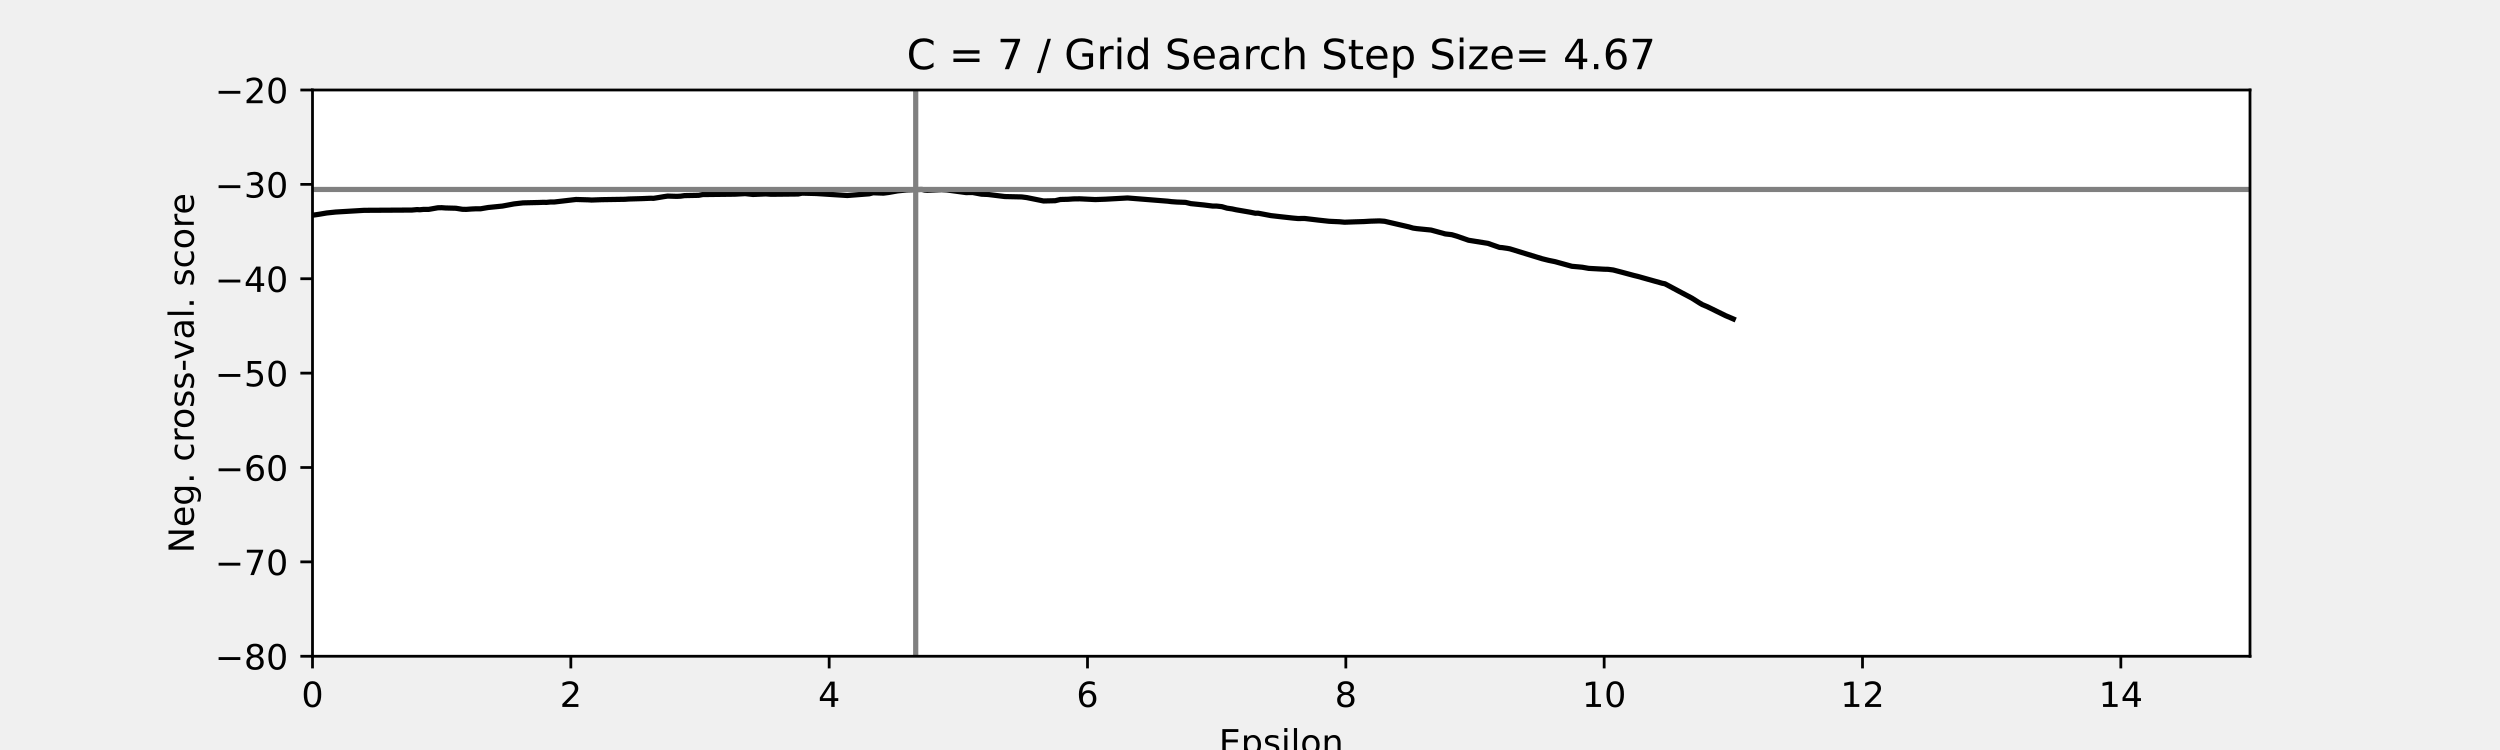
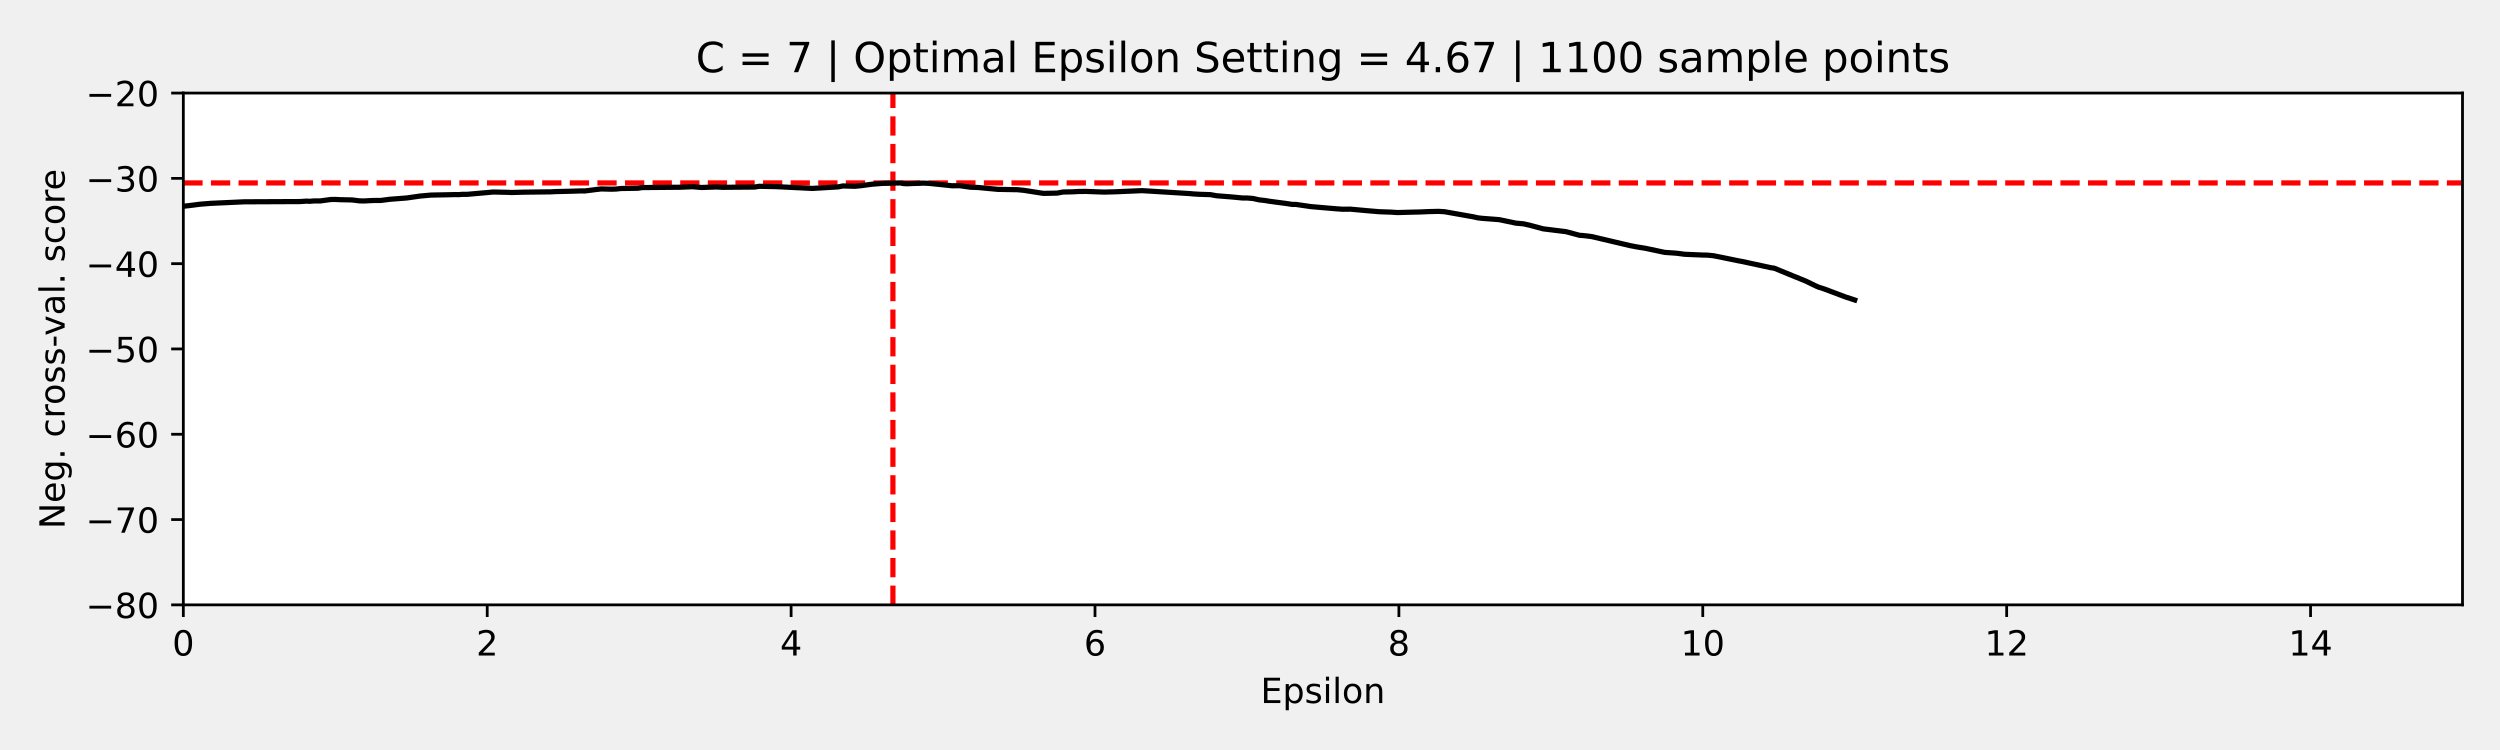
<svg xmlns="http://www.w3.org/2000/svg" xmlns:xlink="http://www.w3.org/1999/xlink" height="216pt" version="1.1" viewBox="0 0 720 216" width="720pt">
  <defs>
    <style type="text/css">*{stroke-linecap:butt;stroke-linejoin:round;}</style>
  </defs>
  <g id="figure_1">
    <g id="patch_1">
      <path d="M 0 216  L 720 216  L 720 0  L 0 0  z " style="fill:none;" />
    </g>
    <g id="axes_1">
      <g id="patch_2">
-         <path d="M 90 189  L 648 189  L 648 25.92  L 90 25.92  z " style="fill:#ffffff;" />
+         <path d="M 52.8 174.2  L 709.2 174.2  L 709.2 26.8  L 52.8 26.8  z " style="fill:#ffffff;" />
      </g>
      <g id="matplotlib.axis_1">
        <g id="xtick_1">
          <g id="line2d_1">
            <defs>
-               <path d="M 0 0  L 0 3.5  " id="m0b14fc444b" style="stroke:#000000;stroke-width:0.8;" />
+               <path d="M 0 0  L 0 3.5  " id="md91fb04def" style="stroke:#000000;stroke-width:0.8;" />
            </defs>
            <g>
-               <use style="stroke:#000000;stroke-width:0.8;" x="90" xlink:href="#m0b14fc444b" y="189" />
+               <use style="stroke:#000000;stroke-width:0.8;" x="52.8" xlink:href="#md91fb04def" y="174.2" />
            </g>
          </g>
          <g id="text_1">
-             <g transform="translate(86.81875 203.5984)scale(0.1 -0.1)">
+             <g transform="translate(49.61875 188.7984)scale(0.1 -0.1)">
              <defs>
                <path d="M 2034 4250  Q 1547 4250 1301 3770  Q 1056 3291 1056 2328  Q 1056 1369 1301 889  Q 1547 409 2034 409  Q 2525 409 2770 889  Q 3016 1369 3016 2328  Q 3016 3291 2770 3770  Q 2525 4250 2034 4250  z M 2034 4750  Q 2819 4750 3233 4129  Q 3647 3509 3647 2328  Q 3647 1150 3233 529  Q 2819 -91 2034 -91  Q 1250 -91 836 529  Q 422 1150 422 2328  Q 422 3509 836 4129  Q 1250 4750 2034 4750  z " id="DejaVuSans-30" transform="scale(0.015625)" />
              </defs>
              <use xlink:href="#DejaVuSans-30" />
            </g>
          </g>
        </g>
        <g id="xtick_2">
          <g id="line2d_2">
            <g>
-               <use style="stroke:#000000;stroke-width:0.8;" x="164.4" xlink:href="#m0b14fc444b" y="189" />
+               <use style="stroke:#000000;stroke-width:0.8;" x="140.32" xlink:href="#md91fb04def" y="174.2" />
            </g>
          </g>
          <g id="text_2">
-             <g transform="translate(161.2188 203.5984)scale(0.1 -0.1)">
+             <g transform="translate(137.1387 188.7984)scale(0.1 -0.1)">
              <defs>
                <path d="M 1228 531  L 3431 531  L 3431 0  L 469 0  L 469 531  Q 828 903 1448 1529  Q 2069 2156 2228 2338  Q 2531 2678 2651 2914  Q 2772 3150 2772 3378  Q 2772 3750 2511 3984  Q 2250 4219 1831 4219  Q 1534 4219 1204 4116  Q 875 4013 500 3803  L 500 4441  Q 881 4594 1212 4672  Q 1544 4750 1819 4750  Q 2544 4750 2975 4387  Q 3406 4025 3406 3419  Q 3406 3131 3298 2873  Q 3191 2616 2906 2266  Q 2828 2175 2409 1742  Q 1991 1309 1228 531  z " id="DejaVuSans-32" transform="scale(0.015625)" />
              </defs>
              <use xlink:href="#DejaVuSans-32" />
            </g>
          </g>
        </g>
        <g id="xtick_3">
          <g id="line2d_3">
            <g>
-               <use style="stroke:#000000;stroke-width:0.8;" x="238.8" xlink:href="#m0b14fc444b" y="189" />
+               <use style="stroke:#000000;stroke-width:0.8;" x="227.84" xlink:href="#md91fb04def" y="174.2" />
            </g>
          </g>
          <g id="text_3">
-             <g transform="translate(235.6188 203.5984)scale(0.1 -0.1)">
+             <g transform="translate(224.6587 188.7984)scale(0.1 -0.1)">
              <defs>
                <path d="M 2419 4116  L 825 1625  L 2419 1625  L 2419 4116  z M 2253 4666  L 3047 4666  L 3047 1625  L 3713 1625  L 3713 1100  L 3047 1100  L 3047 0  L 2419 0  L 2419 1100  L 313 1100  L 313 1709  L 2253 4666  z " id="DejaVuSans-34" transform="scale(0.015625)" />
              </defs>
              <use xlink:href="#DejaVuSans-34" />
            </g>
          </g>
        </g>
        <g id="xtick_4">
          <g id="line2d_4">
            <g>
-               <use style="stroke:#000000;stroke-width:0.8;" x="313.2" xlink:href="#m0b14fc444b" y="189" />
+               <use style="stroke:#000000;stroke-width:0.8;" x="315.36" xlink:href="#md91fb04def" y="174.2" />
            </g>
          </g>
          <g id="text_4">
-             <g transform="translate(310.0188 203.5984)scale(0.1 -0.1)">
+             <g transform="translate(312.1787 188.7984)scale(0.1 -0.1)">
              <defs>
                <path d="M 2113 2584  Q 1688 2584 1439 2293  Q 1191 2003 1191 1497  Q 1191 994 1439 701  Q 1688 409 2113 409  Q 2538 409 2786 701  Q 3034 994 3034 1497  Q 3034 2003 2786 2293  Q 2538 2584 2113 2584  z M 3366 4563  L 3366 3988  Q 3128 4100 2886 4159  Q 2644 4219 2406 4219  Q 1781 4219 1451 3797  Q 1122 3375 1075 2522  Q 1259 2794 1537 2939  Q 1816 3084 2150 3084  Q 2853 3084 3261 2657  Q 3669 2231 3669 1497  Q 3669 778 3244 343  Q 2819 -91 2113 -91  Q 1303 -91 875 529  Q 447 1150 447 2328  Q 447 3434 972 4092  Q 1497 4750 2381 4750  Q 2619 4750 2861 4703  Q 3103 4656 3366 4563  z " id="DejaVuSans-36" transform="scale(0.015625)" />
              </defs>
              <use xlink:href="#DejaVuSans-36" />
            </g>
          </g>
        </g>
        <g id="xtick_5">
          <g id="line2d_5">
            <g>
-               <use style="stroke:#000000;stroke-width:0.8;" x="387.6" xlink:href="#m0b14fc444b" y="189" />
+               <use style="stroke:#000000;stroke-width:0.8;" x="402.88" xlink:href="#md91fb04def" y="174.2" />
            </g>
          </g>
          <g id="text_5">
-             <g transform="translate(384.4187 203.5984)scale(0.1 -0.1)">
+             <g transform="translate(399.6988 188.7984)scale(0.1 -0.1)">
              <defs>
                <path d="M 2034 2216  Q 1584 2216 1326 1975  Q 1069 1734 1069 1313  Q 1069 891 1326 650  Q 1584 409 2034 409  Q 2484 409 2743 651  Q 3003 894 3003 1313  Q 3003 1734 2745 1975  Q 2488 2216 2034 2216  z M 1403 2484  Q 997 2584 770 2862  Q 544 3141 544 3541  Q 544 4100 942 4425  Q 1341 4750 2034 4750  Q 2731 4750 3128 4425  Q 3525 4100 3525 3541  Q 3525 3141 3298 2862  Q 3072 2584 2669 2484  Q 3125 2378 3379 2068  Q 3634 1759 3634 1313  Q 3634 634 3220 271  Q 2806 -91 2034 -91  Q 1263 -91 848 271  Q 434 634 434 1313  Q 434 1759 690 2068  Q 947 2378 1403 2484  z M 1172 3481  Q 1172 3119 1398 2916  Q 1625 2713 2034 2713  Q 2441 2713 2670 2916  Q 2900 3119 2900 3481  Q 2900 3844 2670 4047  Q 2441 4250 2034 4250  Q 1625 4250 1398 4047  Q 1172 3844 1172 3481  z " id="DejaVuSans-38" transform="scale(0.015625)" />
              </defs>
              <use xlink:href="#DejaVuSans-38" />
            </g>
          </g>
        </g>
        <g id="xtick_6">
          <g id="line2d_6">
            <g>
-               <use style="stroke:#000000;stroke-width:0.8;" x="462" xlink:href="#m0b14fc444b" y="189" />
+               <use style="stroke:#000000;stroke-width:0.8;" x="490.4" xlink:href="#md91fb04def" y="174.2" />
            </g>
          </g>
          <g id="text_6">
-             <g transform="translate(455.6375 203.5984)scale(0.1 -0.1)">
+             <g transform="translate(484.0375 188.7984)scale(0.1 -0.1)">
              <defs>
                <path d="M 794 531  L 1825 531  L 1825 4091  L 703 3866  L 703 4441  L 1819 4666  L 2450 4666  L 2450 531  L 3481 531  L 3481 0  L 794 0  L 794 531  z " id="DejaVuSans-31" transform="scale(0.015625)" />
              </defs>
              <use xlink:href="#DejaVuSans-31" />
              <use x="63.623" xlink:href="#DejaVuSans-30" />
            </g>
          </g>
        </g>
        <g id="xtick_7">
          <g id="line2d_7">
            <g>
-               <use style="stroke:#000000;stroke-width:0.8;" x="536.4" xlink:href="#m0b14fc444b" y="189" />
+               <use style="stroke:#000000;stroke-width:0.8;" x="577.92" xlink:href="#md91fb04def" y="174.2" />
            </g>
          </g>
          <g id="text_7">
-             <g transform="translate(530.0375 203.5984)scale(0.1 -0.1)">
+             <g transform="translate(571.5575 188.7984)scale(0.1 -0.1)">
              <use xlink:href="#DejaVuSans-31" />
              <use x="63.623" xlink:href="#DejaVuSans-32" />
            </g>
          </g>
        </g>
        <g id="xtick_8">
          <g id="line2d_8">
            <g>
-               <use style="stroke:#000000;stroke-width:0.8;" x="610.8" xlink:href="#m0b14fc444b" y="189" />
+               <use style="stroke:#000000;stroke-width:0.8;" x="665.44" xlink:href="#md91fb04def" y="174.2" />
            </g>
          </g>
          <g id="text_8">
-             <g transform="translate(604.4375 203.5984)scale(0.1 -0.1)">
+             <g transform="translate(659.0775 188.7984)scale(0.1 -0.1)">
              <use xlink:href="#DejaVuSans-31" />
              <use x="63.623" xlink:href="#DejaVuSans-34" />
            </g>
          </g>
        </g>
        <g id="text_9">
-           <g transform="translate(351.0555 217.2766)scale(0.1 -0.1)">
+           <g transform="translate(363.0555 202.4766)scale(0.1 -0.1)">
            <defs>
              <path d="M 628 4666  L 3578 4666  L 3578 4134  L 1259 4134  L 1259 2753  L 3481 2753  L 3481 2222  L 1259 2222  L 1259 531  L 3634 531  L 3634 0  L 628 0  L 628 4666  z " id="DejaVuSans-45" transform="scale(0.015625)" />
              <path d="M 1159 525  L 1159 -1331  L 581 -1331  L 581 3500  L 1159 3500  L 1159 2969  Q 1341 3281 1617 3432  Q 1894 3584 2278 3584  Q 2916 3584 3314 3078  Q 3713 2572 3713 1747  Q 3713 922 3314 415  Q 2916 -91 2278 -91  Q 1894 -91 1617 61  Q 1341 213 1159 525  z M 3116 1747  Q 3116 2381 2855 2742  Q 2594 3103 2138 3103  Q 1681 3103 1420 2742  Q 1159 2381 1159 1747  Q 1159 1113 1420 752  Q 1681 391 2138 391  Q 2594 391 2855 752  Q 3116 1113 3116 1747  z " id="DejaVuSans-70" transform="scale(0.015625)" />
              <path d="M 2834 3397  L 2834 2853  Q 2591 2978 2328 3040  Q 2066 3103 1784 3103  Q 1356 3103 1142 2972  Q 928 2841 928 2578  Q 928 2378 1081 2264  Q 1234 2150 1697 2047  L 1894 2003  Q 2506 1872 2764 1633  Q 3022 1394 3022 966  Q 3022 478 2636 193  Q 2250 -91 1575 -91  Q 1294 -91 989 -36  Q 684 19 347 128  L 347 722  Q 666 556 975 473  Q 1284 391 1588 391  Q 1994 391 2212 530  Q 2431 669 2431 922  Q 2431 1156 2273 1281  Q 2116 1406 1581 1522  L 1381 1569  Q 847 1681 609 1914  Q 372 2147 372 2553  Q 372 3047 722 3315  Q 1072 3584 1716 3584  Q 2034 3584 2315 3537  Q 2597 3491 2834 3397  z " id="DejaVuSans-73" transform="scale(0.015625)" />
              <path d="M 603 3500  L 1178 3500  L 1178 0  L 603 0  L 603 3500  z M 603 4863  L 1178 4863  L 1178 4134  L 603 4134  L 603 4863  z " id="DejaVuSans-69" transform="scale(0.015625)" />
              <path d="M 603 4863  L 1178 4863  L 1178 0  L 603 0  L 603 4863  z " id="DejaVuSans-6c" transform="scale(0.015625)" />
              <path d="M 1959 3097  Q 1497 3097 1228 2736  Q 959 2375 959 1747  Q 959 1119 1226 758  Q 1494 397 1959 397  Q 2419 397 2687 759  Q 2956 1122 2956 1747  Q 2956 2369 2687 2733  Q 2419 3097 1959 3097  z M 1959 3584  Q 2709 3584 3137 3096  Q 3566 2609 3566 1747  Q 3566 888 3137 398  Q 2709 -91 1959 -91  Q 1206 -91 779 398  Q 353 888 353 1747  Q 353 2609 779 3096  Q 1206 3584 1959 3584  z " id="DejaVuSans-6f" transform="scale(0.015625)" />
              <path d="M 3513 2113  L 3513 0  L 2938 0  L 2938 2094  Q 2938 2591 2744 2837  Q 2550 3084 2163 3084  Q 1697 3084 1428 2787  Q 1159 2491 1159 1978  L 1159 0  L 581 0  L 581 3500  L 1159 3500  L 1159 2956  Q 1366 3272 1645 3428  Q 1925 3584 2291 3584  Q 2894 3584 3203 3211  Q 3513 2838 3513 2113  z " id="DejaVuSans-6e" transform="scale(0.015625)" />
            </defs>
            <use xlink:href="#DejaVuSans-45" />
            <use x="63.184" xlink:href="#DejaVuSans-70" />
            <use x="126.66" xlink:href="#DejaVuSans-73" />
            <use x="178.76" xlink:href="#DejaVuSans-69" />
            <use x="206.543" xlink:href="#DejaVuSans-6c" />
            <use x="234.326" xlink:href="#DejaVuSans-6f" />
            <use x="295.508" xlink:href="#DejaVuSans-6e" />
          </g>
        </g>
      </g>
      <g id="matplotlib.axis_2">
        <g id="ytick_1">
          <g id="line2d_9">
            <defs>
-               <path d="M 0 0  L -3.5 0  " id="m3e4c4699f2" style="stroke:#000000;stroke-width:0.8;" />
+               <path d="M 0 0  L -3.5 0  " id="mc0e3931526" style="stroke:#000000;stroke-width:0.8;" />
            </defs>
            <g>
-               <use style="stroke:#000000;stroke-width:0.8;" x="90" xlink:href="#m3e4c4699f2" y="189" />
+               <use style="stroke:#000000;stroke-width:0.8;" x="52.8" xlink:href="#mc0e3931526" y="174.2" />
            </g>
          </g>
          <g id="text_10">
-             <g transform="translate(61.89531 192.7992)scale(0.1 -0.1)">
+             <g transform="translate(24.69531 177.9992)scale(0.1 -0.1)">
              <defs>
                <path d="M 678 2272  L 4684 2272  L 4684 1741  L 678 1741  L 678 2272  z " id="DejaVuSans-2212" transform="scale(0.015625)" />
              </defs>
              <use xlink:href="#DejaVuSans-2212" />
              <use x="83.789" xlink:href="#DejaVuSans-38" />
              <use x="147.412" xlink:href="#DejaVuSans-30" />
            </g>
          </g>
        </g>
        <g id="ytick_2">
          <g id="line2d_10">
            <g>
-               <use style="stroke:#000000;stroke-width:0.8;" x="90" xlink:href="#m3e4c4699f2" y="161.82" />
+               <use style="stroke:#000000;stroke-width:0.8;" x="52.8" xlink:href="#mc0e3931526" y="149.633" />
            </g>
          </g>
          <g id="text_11">
-             <g transform="translate(61.89531 165.6192)scale(0.1 -0.1)">
+             <g transform="translate(24.69531 153.4326)scale(0.1 -0.1)">
              <defs>
                <path d="M 525 4666  L 3525 4666  L 3525 4397  L 1831 0  L 1172 0  L 2766 4134  L 525 4134  L 525 4666  z " id="DejaVuSans-37" transform="scale(0.015625)" />
              </defs>
              <use xlink:href="#DejaVuSans-2212" />
              <use x="83.789" xlink:href="#DejaVuSans-37" />
              <use x="147.412" xlink:href="#DejaVuSans-30" />
            </g>
          </g>
        </g>
        <g id="ytick_3">
          <g id="line2d_11">
            <g>
-               <use style="stroke:#000000;stroke-width:0.8;" x="90" xlink:href="#m3e4c4699f2" y="134.64" />
+               <use style="stroke:#000000;stroke-width:0.8;" x="52.8" xlink:href="#mc0e3931526" y="125.067" />
            </g>
          </g>
          <g id="text_12">
-             <g transform="translate(61.89531 138.4392)scale(0.1 -0.1)">
+             <g transform="translate(24.69531 128.8659)scale(0.1 -0.1)">
              <use xlink:href="#DejaVuSans-2212" />
              <use x="83.789" xlink:href="#DejaVuSans-36" />
              <use x="147.412" xlink:href="#DejaVuSans-30" />
            </g>
          </g>
        </g>
        <g id="ytick_4">
          <g id="line2d_12">
            <g>
-               <use style="stroke:#000000;stroke-width:0.8;" x="90" xlink:href="#m3e4c4699f2" y="107.46" />
+               <use style="stroke:#000000;stroke-width:0.8;" x="52.8" xlink:href="#mc0e3931526" y="100.5" />
            </g>
          </g>
          <g id="text_13">
-             <g transform="translate(61.89531 111.2592)scale(0.1 -0.1)">
+             <g transform="translate(24.69531 104.2992)scale(0.1 -0.1)">
              <defs>
                <path d="M 691 4666  L 3169 4666  L 3169 4134  L 1269 4134  L 1269 2991  Q 1406 3038 1543 3061  Q 1681 3084 1819 3084  Q 2600 3084 3056 2656  Q 3513 2228 3513 1497  Q 3513 744 3044 326  Q 2575 -91 1722 -91  Q 1428 -91 1123 -41  Q 819 9 494 109  L 494 744  Q 775 591 1075 516  Q 1375 441 1709 441  Q 2250 441 2565 725  Q 2881 1009 2881 1497  Q 2881 1984 2565 2268  Q 2250 2553 1709 2553  Q 1456 2553 1204 2497  Q 953 2441 691 2322  L 691 4666  z " id="DejaVuSans-35" transform="scale(0.015625)" />
              </defs>
              <use xlink:href="#DejaVuSans-2212" />
              <use x="83.789" xlink:href="#DejaVuSans-35" />
              <use x="147.412" xlink:href="#DejaVuSans-30" />
            </g>
          </g>
        </g>
        <g id="ytick_5">
          <g id="line2d_13">
            <g>
-               <use style="stroke:#000000;stroke-width:0.8;" x="90" xlink:href="#m3e4c4699f2" y="80.28" />
+               <use style="stroke:#000000;stroke-width:0.8;" x="52.8" xlink:href="#mc0e3931526" y="75.933" />
            </g>
          </g>
          <g id="text_14">
-             <g transform="translate(61.89531 84.07922)scale(0.1 -0.1)">
+             <g transform="translate(24.69531 79.73255)scale(0.1 -0.1)">
              <use xlink:href="#DejaVuSans-2212" />
              <use x="83.789" xlink:href="#DejaVuSans-34" />
              <use x="147.412" xlink:href="#DejaVuSans-30" />
            </g>
          </g>
        </g>
        <g id="ytick_6">
          <g id="line2d_14">
            <g>
-               <use style="stroke:#000000;stroke-width:0.8;" x="90" xlink:href="#m3e4c4699f2" y="53.1" />
+               <use style="stroke:#000000;stroke-width:0.8;" x="52.8" xlink:href="#mc0e3931526" y="51.367" />
            </g>
          </g>
          <g id="text_15">
-             <g transform="translate(61.89531 56.89922)scale(0.1 -0.1)">
+             <g transform="translate(24.69531 55.16589)scale(0.1 -0.1)">
              <defs>
                <path d="M 2597 2516  Q 3050 2419 3304 2112  Q 3559 1806 3559 1356  Q 3559 666 3084 287  Q 2609 -91 1734 -91  Q 1441 -91 1130 -33  Q 819 25 488 141  L 488 750  Q 750 597 1062 519  Q 1375 441 1716 441  Q 2309 441 2620 675  Q 2931 909 2931 1356  Q 2931 1769 2642 2001  Q 2353 2234 1838 2234  L 1294 2234  L 1294 2753  L 1863 2753  Q 2328 2753 2575 2939  Q 2822 3125 2822 3475  Q 2822 3834 2567 4026  Q 2313 4219 1838 4219  Q 1578 4219 1281 4162  Q 984 4106 628 3988  L 628 4550  Q 988 4650 1302 4700  Q 1616 4750 1894 4750  Q 2613 4750 3031 4423  Q 3450 4097 3450 3541  Q 3450 3153 3228 2886  Q 3006 2619 2597 2516  z " id="DejaVuSans-33" transform="scale(0.015625)" />
              </defs>
              <use xlink:href="#DejaVuSans-2212" />
              <use x="83.789" xlink:href="#DejaVuSans-33" />
              <use x="147.412" xlink:href="#DejaVuSans-30" />
            </g>
          </g>
        </g>
        <g id="ytick_7">
          <g id="line2d_15">
            <g>
-               <use style="stroke:#000000;stroke-width:0.8;" x="90" xlink:href="#m3e4c4699f2" y="25.92" />
+               <use style="stroke:#000000;stroke-width:0.8;" x="52.8" xlink:href="#mc0e3931526" y="26.8" />
            </g>
          </g>
          <g id="text_16">
-             <g transform="translate(61.89531 29.71922)scale(0.1 -0.1)">
+             <g transform="translate(24.69531 30.59922)scale(0.1 -0.1)">
              <use xlink:href="#DejaVuSans-2212" />
              <use x="83.789" xlink:href="#DejaVuSans-32" />
              <use x="147.412" xlink:href="#DejaVuSans-30" />
            </g>
          </g>
        </g>
        <g id="text_17">
-           <g transform="translate(55.81562 159.2866)rotate(-90)scale(0.1 -0.1)">
+           <g transform="translate(18.61563 152.3266)rotate(-90)scale(0.1 -0.1)">
            <defs>
              <path d="M 628 4666  L 1478 4666  L 3547 763  L 3547 4666  L 4159 4666  L 4159 0  L 3309 0  L 1241 3903  L 1241 0  L 628 0  L 628 4666  z " id="DejaVuSans-4e" transform="scale(0.015625)" />
              <path d="M 3597 1894  L 3597 1613  L 953 1613  Q 991 1019 1311 708  Q 1631 397 2203 397  Q 2534 397 2845 478  Q 3156 559 3463 722  L 3463 178  Q 3153 47 2828 -22  Q 2503 -91 2169 -91  Q 1331 -91 842 396  Q 353 884 353 1716  Q 353 2575 817 3079  Q 1281 3584 2069 3584  Q 2775 3584 3186 3129  Q 3597 2675 3597 1894  z M 3022 2063  Q 3016 2534 2758 2815  Q 2500 3097 2075 3097  Q 1594 3097 1305 2825  Q 1016 2553 972 2059  L 3022 2063  z " id="DejaVuSans-65" transform="scale(0.015625)" />
              <path d="M 2906 1791  Q 2906 2416 2648 2759  Q 2391 3103 1925 3103  Q 1463 3103 1205 2759  Q 947 2416 947 1791  Q 947 1169 1205 825  Q 1463 481 1925 481  Q 2391 481 2648 825  Q 2906 1169 2906 1791  z M 3481 434  Q 3481 -459 3084 -895  Q 2688 -1331 1869 -1331  Q 1566 -1331 1297 -1286  Q 1028 -1241 775 -1147  L 775 -588  Q 1028 -725 1275 -790  Q 1522 -856 1778 -856  Q 2344 -856 2625 -561  Q 2906 -266 2906 331  L 2906 616  Q 2728 306 2450 153  Q 2172 0 1784 0  Q 1141 0 747 490  Q 353 981 353 1791  Q 353 2603 747 3093  Q 1141 3584 1784 3584  Q 2172 3584 2450 3431  Q 2728 3278 2906 2969  L 2906 3500  L 3481 3500  L 3481 434  z " id="DejaVuSans-67" transform="scale(0.015625)" />
              <path d="M 684 794  L 1344 794  L 1344 0  L 684 0  L 684 794  z " id="DejaVuSans-2e" transform="scale(0.015625)" />
              <path id="DejaVuSans-20" transform="scale(0.015625)" />
              <path d="M 3122 3366  L 3122 2828  Q 2878 2963 2633 3030  Q 2388 3097 2138 3097  Q 1578 3097 1268 2742  Q 959 2388 959 1747  Q 959 1106 1268 751  Q 1578 397 2138 397  Q 2388 397 2633 464  Q 2878 531 3122 666  L 3122 134  Q 2881 22 2623 -34  Q 2366 -91 2075 -91  Q 1284 -91 818 406  Q 353 903 353 1747  Q 353 2603 823 3093  Q 1294 3584 2113 3584  Q 2378 3584 2631 3529  Q 2884 3475 3122 3366  z " id="DejaVuSans-63" transform="scale(0.015625)" />
              <path d="M 2631 2963  Q 2534 3019 2420 3045  Q 2306 3072 2169 3072  Q 1681 3072 1420 2755  Q 1159 2438 1159 1844  L 1159 0  L 581 0  L 581 3500  L 1159 3500  L 1159 2956  Q 1341 3275 1631 3429  Q 1922 3584 2338 3584  Q 2397 3584 2469 3576  Q 2541 3569 2628 3553  L 2631 2963  z " id="DejaVuSans-72" transform="scale(0.015625)" />
              <path d="M 313 2009  L 1997 2009  L 1997 1497  L 313 1497  L 313 2009  z " id="DejaVuSans-2d" transform="scale(0.015625)" />
              <path d="M 191 3500  L 800 3500  L 1894 563  L 2988 3500  L 3597 3500  L 2284 0  L 1503 0  L 191 3500  z " id="DejaVuSans-76" transform="scale(0.015625)" />
              <path d="M 2194 1759  Q 1497 1759 1228 1600  Q 959 1441 959 1056  Q 959 750 1161 570  Q 1363 391 1709 391  Q 2188 391 2477 730  Q 2766 1069 2766 1631  L 2766 1759  L 2194 1759  z M 3341 1997  L 3341 0  L 2766 0  L 2766 531  Q 2569 213 2275 61  Q 1981 -91 1556 -91  Q 1019 -91 701 211  Q 384 513 384 1019  Q 384 1609 779 1909  Q 1175 2209 1959 2209  L 2766 2209  L 2766 2266  Q 2766 2663 2505 2880  Q 2244 3097 1772 3097  Q 1472 3097 1187 3025  Q 903 2953 641 2809  L 641 3341  Q 956 3463 1253 3523  Q 1550 3584 1831 3584  Q 2591 3584 2966 3190  Q 3341 2797 3341 1997  z " id="DejaVuSans-61" transform="scale(0.015625)" />
            </defs>
            <use xlink:href="#DejaVuSans-4e" />
            <use x="74.805" xlink:href="#DejaVuSans-65" />
            <use x="136.328" xlink:href="#DejaVuSans-67" />
            <use x="199.805" xlink:href="#DejaVuSans-2e" />
            <use x="231.592" xlink:href="#DejaVuSans-20" />
            <use x="263.379" xlink:href="#DejaVuSans-63" />
            <use x="318.359" xlink:href="#DejaVuSans-72" />
            <use x="357.223" xlink:href="#DejaVuSans-6f" />
            <use x="418.404" xlink:href="#DejaVuSans-73" />
            <use x="470.504" xlink:href="#DejaVuSans-73" />
            <use x="522.604" xlink:href="#DejaVuSans-2d" />
            <use x="556.062" xlink:href="#DejaVuSans-76" />
            <use x="615.242" xlink:href="#DejaVuSans-61" />
            <use x="676.521" xlink:href="#DejaVuSans-6c" />
            <use x="704.305" xlink:href="#DejaVuSans-2e" />
            <use x="736.092" xlink:href="#DejaVuSans-20" />
            <use x="767.879" xlink:href="#DejaVuSans-73" />
            <use x="819.979" xlink:href="#DejaVuSans-63" />
            <use x="874.959" xlink:href="#DejaVuSans-6f" />
            <use x="936.141" xlink:href="#DejaVuSans-72" />
            <use x="975.004" xlink:href="#DejaVuSans-65" />
          </g>
        </g>
      </g>
      <g id="line2d_16">
-         <path clip-path="url(#pe2a3da0806)" d="M 90.372 61.934  L 91.86 61.716  L 94.092 61.336  L 96.696 61.064  L 104.88 60.575  L 118.644 60.493  L 120.132 60.357  L 120.876 60.411  L 121.992 60.303  L 123.48 60.303  L 126.084 59.841  L 127.2 59.813  L 128.316 59.895  L 131.292 59.977  L 133.152 60.276  L 134.268 60.303  L 135.756 60.194  L 136.872 60.14  L 138.36 60.14  L 140.592 59.759  L 144.684 59.351  L 148.032 58.726  L 150.636 58.427  L 155.1 58.319  L 156.588 58.264  L 157.332 58.291  L 158.448 58.183  L 159.564 58.183  L 162.168 57.884  L 165.888 57.449  L 169.608 57.558  L 170.352 57.612  L 173.328 57.503  L 180.024 57.394  L 181.14 57.313  L 184.86 57.204  L 187.464 57.095  L 188.208 57.123  L 190.068 56.824  L 191.184 56.633  L 192.3 56.47  L 194.904 56.552  L 196.02 56.498  L 197.136 56.334  L 201.228 56.253  L 202.344 56.035  L 211.644 55.927  L 214.62 55.764  L 216.852 56.008  L 220.572 55.845  L 222.06 55.954  L 229.872 55.872  L 230.988 55.628  L 235.08 55.736  L 244.008 56.307  L 250.332 55.818  L 251.448 55.519  L 254.424 55.628  L 255.912 55.437  L 258.516 54.975  L 261.12 54.704  L 264.096 54.595  L 265.212 54.568  L 265.584 54.568  L 266.328 54.758  L 267.072 54.812  L 271.164 54.622  L 272.652 54.704  L 278.232 55.465  L 280.092 55.437  L 282.696 55.927  L 284.556 56.008  L 289.392 56.606  L 294.228 56.715  L 295.716 56.905  L 300.552 57.884  L 303.9 57.802  L 305.388 57.449  L 307.62 57.394  L 309.108 57.286  L 310.968 57.259  L 315.432 57.476  L 318.408 57.367  L 324.732 57.014  L 336.264 57.938  L 337.38 58.074  L 338.868 58.183  L 341.472 58.291  L 342.96 58.645  L 346.68 59.025  L 349.284 59.351  L 350.4 59.351  L 351.888 59.514  L 353.376 59.949  L 354.864 60.167  L 355.98 60.411  L 360.072 61.118  L 361.56 61.417  L 362.304 61.39  L 366.024 62.097  L 369.372 62.477  L 372.348 62.803  L 373.836 62.939  L 375.696 62.912  L 379.788 63.401  L 382.764 63.727  L 383.88 63.782  L 385.74 63.863  L 387.228 63.999  L 390.204 63.89  L 392.808 63.809  L 394.668 63.7  L 397.272 63.619  L 398.76 63.727  L 405.828 65.358  L 406.944 65.684  L 408.06 65.847  L 412.152 66.255  L 416.244 67.37  L 418.104 67.587  L 419.592 68.022  L 422.94 69.191  L 428.52 70.088  L 430.38 70.74  L 431.868 71.256  L 432.612 71.311  L 434.1 71.528  L 434.844 71.664  L 442.284 73.947  L 444.144 74.518  L 446.004 74.98  L 447.864 75.36  L 452.7 76.692  L 454.56 76.855  L 455.676 76.964  L 457.536 77.29  L 462 77.535  L 463.116 77.562  L 464.604 77.752  L 467.208 78.432  L 470.556 79.329  L 471.672 79.6  L 478.74 81.585  L 479.484 81.721  L 484.32 84.303  L 486.18 85.281  L 487.296 85.879  L 489.528 87.292  L 490.272 87.727  L 491.76 88.352  L 496.968 90.907  L 498.828 91.696  L 499.2 91.859  L 499.2 91.859  " style="fill:none;stroke:#000000;stroke-linecap:square;stroke-width:1.5;" />
+         <path clip-path="url(#pfb25ee14b5)" d="M 257.159 174.2  L 257.159 26.8  " style="fill:none;stroke:#ff0000;stroke-dasharray:5.55,2.4;stroke-dashoffset:0;stroke-width:1.5;" />
      </g>
      <g id="line2d_17">
-         <path clip-path="url(#pe2a3da0806)" d="M 263.724 189  L 263.724 25.92  " style="fill:none;stroke:#808080;stroke-linecap:square;stroke-width:1.5;" />
+         <path clip-path="url(#pfb25ee14b5)" d="M 52.8 52.693  L 709.2 52.693  " style="fill:none;stroke:#ff0000;stroke-dasharray:5.55,2.4;stroke-dashoffset:0;stroke-width:1.5;" />
      </g>
      <g id="line2d_18">
-         <path clip-path="url(#pe2a3da0806)" d="M 90 54.568  L 648 54.568  " style="fill:none;stroke:#808080;stroke-linecap:square;stroke-width:1.5;" />
+         <path clip-path="url(#pfb25ee14b5)" d="M 53.238 59.351  L 54.988 59.154  L 57.614 58.81  L 60.677 58.565  L 70.304 58.123  L 86.495 58.049  L 88.246 57.926  L 89.121 57.975  L 90.434 57.877  L 92.184 57.877  L 95.247 57.459  L 96.56 57.435  L 97.873 57.508  L 101.374 57.582  L 103.562 57.852  L 104.874 57.877  L 106.625 57.779  L 107.938 57.729  L 109.688 57.729  L 112.314 57.386  L 117.127 57.017  L 121.066 56.452  L 124.129 56.182  L 129.38 56.083  L 131.13 56.034  L 132.006 56.059  L 133.318 55.961  L 134.631 55.961  L 137.694 55.69  L 142.07 55.297  L 146.446 55.396  L 147.322 55.445  L 150.822 55.346  L 158.699 55.248  L 160.012 55.175  L 164.388 55.076  L 167.451 54.978  L 168.326 55.003  L 170.514 54.732  L 171.827 54.56  L 173.14 54.413  L 176.203 54.487  L 177.516 54.438  L 178.829 54.29  L 183.642 54.216  L 184.955 54.02  L 195.895 53.922  L 199.396 53.774  L 202.022 53.995  L 206.398 53.848  L 208.148 53.946  L 217.338 53.872  L 218.65 53.651  L 223.464 53.75  L 233.966 54.266  L 241.406 53.823  L 242.718 53.553  L 246.219 53.651  L 247.97 53.479  L 251.033 53.062  L 254.096 52.816  L 257.597 52.718  L 258.91 52.693  L 259.347 52.693  L 260.222 52.865  L 261.098 52.914  L 265.911 52.742  L 267.662 52.816  L 274.226 53.504  L 276.414 53.479  L 279.477 53.922  L 281.665 53.995  L 287.354 54.536  L 293.042 54.634  L 294.793 54.806  L 300.482 55.69  L 304.42 55.617  L 306.17 55.297  L 308.796 55.248  L 310.546 55.15  L 312.734 55.125  L 317.986 55.322  L 321.486 55.224  L 328.926 54.904  L 342.491 55.74  L 343.804 55.862  L 345.554 55.961  L 348.618 56.059  L 350.368 56.378  L 354.744 56.722  L 357.807 57.017  L 359.12 57.017  L 360.87 57.164  L 362.621 57.557  L 364.371 57.754  L 365.684 57.975  L 370.498 58.614  L 372.248 58.884  L 373.123 58.859  L 377.499 59.498  L 381.438 59.842  L 384.938 60.137  L 386.689 60.26  L 388.877 60.235  L 393.69 60.677  L 397.191 60.972  L 398.504 61.021  L 400.692 61.095  L 402.442 61.218  L 405.943 61.12  L 409.006 61.046  L 411.194 60.948  L 414.258 60.874  L 416.008 60.972  L 424.322 62.446  L 425.635 62.741  L 426.948 62.888  L 431.762 63.257  L 436.575 64.264  L 438.763 64.461  L 440.514 64.854  L 444.452 65.91  L 451.016 66.721  L 453.204 67.31  L 454.954 67.777  L 455.83 67.826  L 457.58 68.023  L 458.455 68.146  L 467.207 70.209  L 469.395 70.725  L 471.583 71.143  L 473.771 71.487  L 479.46 72.691  L 481.648 72.838  L 482.961 72.936  L 485.149 73.231  L 490.4 73.452  L 491.713 73.477  L 493.463 73.649  L 496.526 74.263  L 500.465 75.073  L 501.778 75.319  L 510.092 77.113  L 510.967 77.235  L 516.656 79.569  L 518.844 80.454  L 520.157 80.994  L 522.782 82.272  L 523.658 82.665  L 525.408 83.23  L 531.534 85.539  L 533.722 86.251  L 534.16 86.399  L 534.16 86.399  " style="fill:none;stroke:#000000;stroke-linecap:square;stroke-width:1.5;" />
      </g>
      <g id="patch_3">
-         <path d="M 90 189  L 90 25.92  " style="fill:none;stroke:#000000;stroke-linecap:square;stroke-linejoin:miter;stroke-width:0.8;" />
+         <path d="M 52.8 174.2  L 52.8 26.8  " style="fill:none;stroke:#000000;stroke-linecap:square;stroke-linejoin:miter;stroke-width:0.8;" />
      </g>
      <g id="patch_4">
-         <path d="M 648 189  L 648 25.92  " style="fill:none;stroke:#000000;stroke-linecap:square;stroke-linejoin:miter;stroke-width:0.8;" />
+         <path d="M 709.2 174.2  L 709.2 26.8  " style="fill:none;stroke:#000000;stroke-linecap:square;stroke-linejoin:miter;stroke-width:0.8;" />
      </g>
      <g id="patch_5">
-         <path d="M 90 189  L 648 189  " style="fill:none;stroke:#000000;stroke-linecap:square;stroke-linejoin:miter;stroke-width:0.8;" />
+         <path d="M 52.8 174.2  L 709.2 174.2  " style="fill:none;stroke:#000000;stroke-linecap:square;stroke-linejoin:miter;stroke-width:0.8;" />
      </g>
      <g id="patch_6">
-         <path d="M 90 25.92  L 648 25.92  " style="fill:none;stroke:#000000;stroke-linecap:square;stroke-linejoin:miter;stroke-width:0.8;" />
+         <path d="M 52.8 26.8  L 709.2 26.8  " style="fill:none;stroke:#000000;stroke-linecap:square;stroke-linejoin:miter;stroke-width:0.8;" />
      </g>
      <g id="text_18">
-         <g transform="translate(261.12 19.92)scale(0.12 -0.12)">
+         <g transform="translate(200.3841 20.8)scale(0.12 -0.12)">
          <defs>
            <path d="M 4122 4306  L 4122 3641  Q 3803 3938 3442 4084  Q 3081 4231 2675 4231  Q 1875 4231 1450 3742  Q 1025 3253 1025 2328  Q 1025 1406 1450 917  Q 1875 428 2675 428  Q 3081 428 3442 575  Q 3803 722 4122 1019  L 4122 359  Q 3791 134 3420 21  Q 3050 -91 2638 -91  Q 1578 -91 968 557  Q 359 1206 359 2328  Q 359 3453 968 4101  Q 1578 4750 2638 4750  Q 3056 4750 3426 4639  Q 3797 4528 4122 4306  z " id="DejaVuSans-43" transform="scale(0.015625)" />
            <path d="M 678 2906  L 4684 2906  L 4684 2381  L 678 2381  L 678 2906  z M 678 1631  L 4684 1631  L 4684 1100  L 678 1100  L 678 1631  z " id="DejaVuSans-3d" transform="scale(0.015625)" />
-             <path d="M 1625 4666  L 2156 4666  L 531 -594  L 0 -594  L 1625 4666  z " id="DejaVuSans-2f" transform="scale(0.015625)" />
-             <path d="M 3809 666  L 3809 1919  L 2778 1919  L 2778 2438  L 4434 2438  L 4434 434  Q 4069 175 3628 42  Q 3188 -91 2688 -91  Q 1594 -91 976 548  Q 359 1188 359 2328  Q 359 3472 976 4111  Q 1594 4750 2688 4750  Q 3144 4750 3555 4637  Q 3966 4525 4313 4306  L 4313 3634  Q 3963 3931 3569 4081  Q 3175 4231 2741 4231  Q 1884 4231 1454 3753  Q 1025 3275 1025 2328  Q 1025 1384 1454 906  Q 1884 428 2741 428  Q 3075 428 3337 486  Q 3600 544 3809 666  z " id="DejaVuSans-47" transform="scale(0.015625)" />
-             <path d="M 2906 2969  L 2906 4863  L 3481 4863  L 3481 0  L 2906 0  L 2906 525  Q 2725 213 2448 61  Q 2172 -91 1784 -91  Q 1150 -91 751 415  Q 353 922 353 1747  Q 353 2572 751 3078  Q 1150 3584 1784 3584  Q 2172 3584 2448 3432  Q 2725 3281 2906 2969  z M 947 1747  Q 947 1113 1208 752  Q 1469 391 1925 391  Q 2381 391 2643 752  Q 2906 1113 2906 1747  Q 2906 2381 2643 2742  Q 2381 3103 1925 3103  Q 1469 3103 1208 2742  Q 947 2381 947 1747  z " id="DejaVuSans-64" transform="scale(0.015625)" />
+             <path d="M 1344 4891  L 1344 -1509  L 813 -1509  L 813 4891  L 1344 4891  z " id="DejaVuSans-7c" transform="scale(0.015625)" />
+             <path d="M 2522 4238  Q 1834 4238 1429 3725  Q 1025 3213 1025 2328  Q 1025 1447 1429 934  Q 1834 422 2522 422  Q 3209 422 3611 934  Q 4013 1447 4013 2328  Q 4013 3213 3611 3725  Q 3209 4238 2522 4238  z M 2522 4750  Q 3503 4750 4090 4092  Q 4678 3434 4678 2328  Q 4678 1225 4090 567  Q 3503 -91 2522 -91  Q 1538 -91 948 565  Q 359 1222 359 2328  Q 359 3434 948 4092  Q 1538 4750 2522 4750  z " id="DejaVuSans-4f" transform="scale(0.015625)" />
+             <path d="M 1172 4494  L 1172 3500  L 2356 3500  L 2356 3053  L 1172 3053  L 1172 1153  Q 1172 725 1289 603  Q 1406 481 1766 481  L 2356 481  L 2356 0  L 1766 0  Q 1100 0 847 248  Q 594 497 594 1153  L 594 3053  L 172 3053  L 172 3500  L 594 3500  L 594 4494  L 1172 4494  z " id="DejaVuSans-74" transform="scale(0.015625)" />
+             <path d="M 3328 2828  Q 3544 3216 3844 3400  Q 4144 3584 4550 3584  Q 5097 3584 5394 3201  Q 5691 2819 5691 2113  L 5691 0  L 5113 0  L 5113 2094  Q 5113 2597 4934 2840  Q 4756 3084 4391 3084  Q 3944 3084 3684 2787  Q 3425 2491 3425 1978  L 3425 0  L 2847 0  L 2847 2094  Q 2847 2600 2669 2842  Q 2491 3084 2119 3084  Q 1678 3084 1418 2786  Q 1159 2488 1159 1978  L 1159 0  L 581 0  L 581 3500  L 1159 3500  L 1159 2956  Q 1356 3278 1631 3431  Q 1906 3584 2284 3584  Q 2666 3584 2933 3390  Q 3200 3197 3328 2828  z " id="DejaVuSans-6d" transform="scale(0.015625)" />
            <path d="M 3425 4513  L 3425 3897  Q 3066 4069 2747 4153  Q 2428 4238 2131 4238  Q 1616 4238 1336 4038  Q 1056 3838 1056 3469  Q 1056 3159 1242 3001  Q 1428 2844 1947 2747  L 2328 2669  Q 3034 2534 3370 2195  Q 3706 1856 3706 1288  Q 3706 609 3251 259  Q 2797 -91 1919 -91  Q 1588 -91 1214 -16  Q 841 59 441 206  L 441 856  Q 825 641 1194 531  Q 1563 422 1919 422  Q 2459 422 2753 634  Q 3047 847 3047 1241  Q 3047 1584 2836 1778  Q 2625 1972 2144 2069  L 1759 2144  Q 1053 2284 737 2584  Q 422 2884 422 3419  Q 422 4038 858 4394  Q 1294 4750 2059 4750  Q 2388 4750 2728 4690  Q 3069 4631 3425 4513  z " id="DejaVuSans-53" transform="scale(0.015625)" />
-             <path d="M 3513 2113  L 3513 0  L 2938 0  L 2938 2094  Q 2938 2591 2744 2837  Q 2550 3084 2163 3084  Q 1697 3084 1428 2787  Q 1159 2491 1159 1978  L 1159 0  L 581 0  L 581 4863  L 1159 4863  L 1159 2956  Q 1366 3272 1645 3428  Q 1925 3584 2291 3584  Q 2894 3584 3203 3211  Q 3513 2838 3513 2113  z " id="DejaVuSans-68" transform="scale(0.015625)" />
-             <path d="M 1172 4494  L 1172 3500  L 2356 3500  L 2356 3053  L 1172 3053  L 1172 1153  Q 1172 725 1289 603  Q 1406 481 1766 481  L 2356 481  L 2356 0  L 1766 0  Q 1100 0 847 248  Q 594 497 594 1153  L 594 3053  L 172 3053  L 172 3500  L 594 3500  L 594 4494  L 1172 4494  z " id="DejaVuSans-74" transform="scale(0.015625)" />
-             <path d="M 353 3500  L 3084 3500  L 3084 2975  L 922 459  L 3084 459  L 3084 0  L 275 0  L 275 525  L 2438 3041  L 353 3041  L 353 3500  z " id="DejaVuSans-7a" transform="scale(0.015625)" />
          </defs>
          <use xlink:href="#DejaVuSans-43" />
          <use x="69.824" xlink:href="#DejaVuSans-20" />
          <use x="101.611" xlink:href="#DejaVuSans-3d" />
          <use x="185.4" xlink:href="#DejaVuSans-20" />
          <use x="217.188" xlink:href="#DejaVuSans-37" />
          <use x="280.811" xlink:href="#DejaVuSans-20" />
-           <use x="312.598" xlink:href="#DejaVuSans-2f" />
+           <use x="312.598" xlink:href="#DejaVuSans-7c" />
          <use x="346.289" xlink:href="#DejaVuSans-20" />
-           <use x="378.076" xlink:href="#DejaVuSans-47" />
-           <use x="455.566" xlink:href="#DejaVuSans-72" />
-           <use x="496.68" xlink:href="#DejaVuSans-69" />
-           <use x="524.463" xlink:href="#DejaVuSans-64" />
-           <use x="587.939" xlink:href="#DejaVuSans-20" />
-           <use x="619.727" xlink:href="#DejaVuSans-53" />
-           <use x="683.203" xlink:href="#DejaVuSans-65" />
-           <use x="744.727" xlink:href="#DejaVuSans-61" />
-           <use x="806.006" xlink:href="#DejaVuSans-72" />
-           <use x="844.869" xlink:href="#DejaVuSans-63" />
-           <use x="899.85" xlink:href="#DejaVuSans-68" />
-           <use x="963.229" xlink:href="#DejaVuSans-20" />
-           <use x="995.016" xlink:href="#DejaVuSans-53" />
-           <use x="1058.492" xlink:href="#DejaVuSans-74" />
-           <use x="1097.701" xlink:href="#DejaVuSans-65" />
-           <use x="1159.225" xlink:href="#DejaVuSans-70" />
-           <use x="1222.701" xlink:href="#DejaVuSans-20" />
-           <use x="1254.488" xlink:href="#DejaVuSans-53" />
-           <use x="1317.965" xlink:href="#DejaVuSans-69" />
-           <use x="1345.748" xlink:href="#DejaVuSans-7a" />
-           <use x="1398.238" xlink:href="#DejaVuSans-65" />
-           <use x="1459.762" xlink:href="#DejaVuSans-3d" />
-           <use x="1543.551" xlink:href="#DejaVuSans-20" />
-           <use x="1575.338" xlink:href="#DejaVuSans-34" />
-           <use x="1638.961" xlink:href="#DejaVuSans-2e" />
-           <use x="1670.748" xlink:href="#DejaVuSans-36" />
-           <use x="1734.371" xlink:href="#DejaVuSans-37" />
+           <use x="378.076" xlink:href="#DejaVuSans-4f" />
+           <use x="456.787" xlink:href="#DejaVuSans-70" />
+           <use x="520.264" xlink:href="#DejaVuSans-74" />
+           <use x="559.473" xlink:href="#DejaVuSans-69" />
+           <use x="587.256" xlink:href="#DejaVuSans-6d" />
+           <use x="684.668" xlink:href="#DejaVuSans-61" />
+           <use x="745.947" xlink:href="#DejaVuSans-6c" />
+           <use x="773.73" xlink:href="#DejaVuSans-20" />
+           <use x="805.518" xlink:href="#DejaVuSans-45" />
+           <use x="868.701" xlink:href="#DejaVuSans-70" />
+           <use x="932.178" xlink:href="#DejaVuSans-73" />
+           <use x="984.277" xlink:href="#DejaVuSans-69" />
+           <use x="1012.061" xlink:href="#DejaVuSans-6c" />
+           <use x="1039.844" xlink:href="#DejaVuSans-6f" />
+           <use x="1101.025" xlink:href="#DejaVuSans-6e" />
+           <use x="1164.404" xlink:href="#DejaVuSans-20" />
+           <use x="1196.191" xlink:href="#DejaVuSans-53" />
+           <use x="1259.668" xlink:href="#DejaVuSans-65" />
+           <use x="1321.191" xlink:href="#DejaVuSans-74" />
+           <use x="1360.4" xlink:href="#DejaVuSans-74" />
+           <use x="1399.609" xlink:href="#DejaVuSans-69" />
+           <use x="1427.393" xlink:href="#DejaVuSans-6e" />
+           <use x="1490.771" xlink:href="#DejaVuSans-67" />
+           <use x="1554.248" xlink:href="#DejaVuSans-20" />
+           <use x="1586.035" xlink:href="#DejaVuSans-3d" />
+           <use x="1669.824" xlink:href="#DejaVuSans-20" />
+           <use x="1701.611" xlink:href="#DejaVuSans-34" />
+           <use x="1765.234" xlink:href="#DejaVuSans-2e" />
+           <use x="1797.021" xlink:href="#DejaVuSans-36" />
+           <use x="1860.645" xlink:href="#DejaVuSans-37" />
+           <use x="1924.268" xlink:href="#DejaVuSans-20" />
+           <use x="1956.055" xlink:href="#DejaVuSans-7c" />
+           <use x="1989.746" xlink:href="#DejaVuSans-20" />
+           <use x="2021.533" xlink:href="#DejaVuSans-31" />
+           <use x="2085.156" xlink:href="#DejaVuSans-31" />
+           <use x="2148.779" xlink:href="#DejaVuSans-30" />
+           <use x="2212.402" xlink:href="#DejaVuSans-30" />
+           <use x="2276.025" xlink:href="#DejaVuSans-20" />
+           <use x="2307.812" xlink:href="#DejaVuSans-73" />
+           <use x="2359.912" xlink:href="#DejaVuSans-61" />
+           <use x="2421.191" xlink:href="#DejaVuSans-6d" />
+           <use x="2518.604" xlink:href="#DejaVuSans-70" />
+           <use x="2582.08" xlink:href="#DejaVuSans-6c" />
+           <use x="2609.863" xlink:href="#DejaVuSans-65" />
+           <use x="2671.387" xlink:href="#DejaVuSans-20" />
+           <use x="2703.174" xlink:href="#DejaVuSans-70" />
+           <use x="2766.65" xlink:href="#DejaVuSans-6f" />
+           <use x="2827.832" xlink:href="#DejaVuSans-69" />
+           <use x="2855.615" xlink:href="#DejaVuSans-6e" />
+           <use x="2918.994" xlink:href="#DejaVuSans-74" />
+           <use x="2958.203" xlink:href="#DejaVuSans-73" />
        </g>
      </g>
    </g>
  </g>
  <defs>
-     <clipPath id="pe2a3da0806">
-       <rect height="163.08" width="558" x="90" y="25.92" />
+     <clipPath id="pfb25ee14b5">
+       <rect height="147.4" width="656.4" x="52.8" y="26.8" />
    </clipPath>
  </defs>
</svg>
